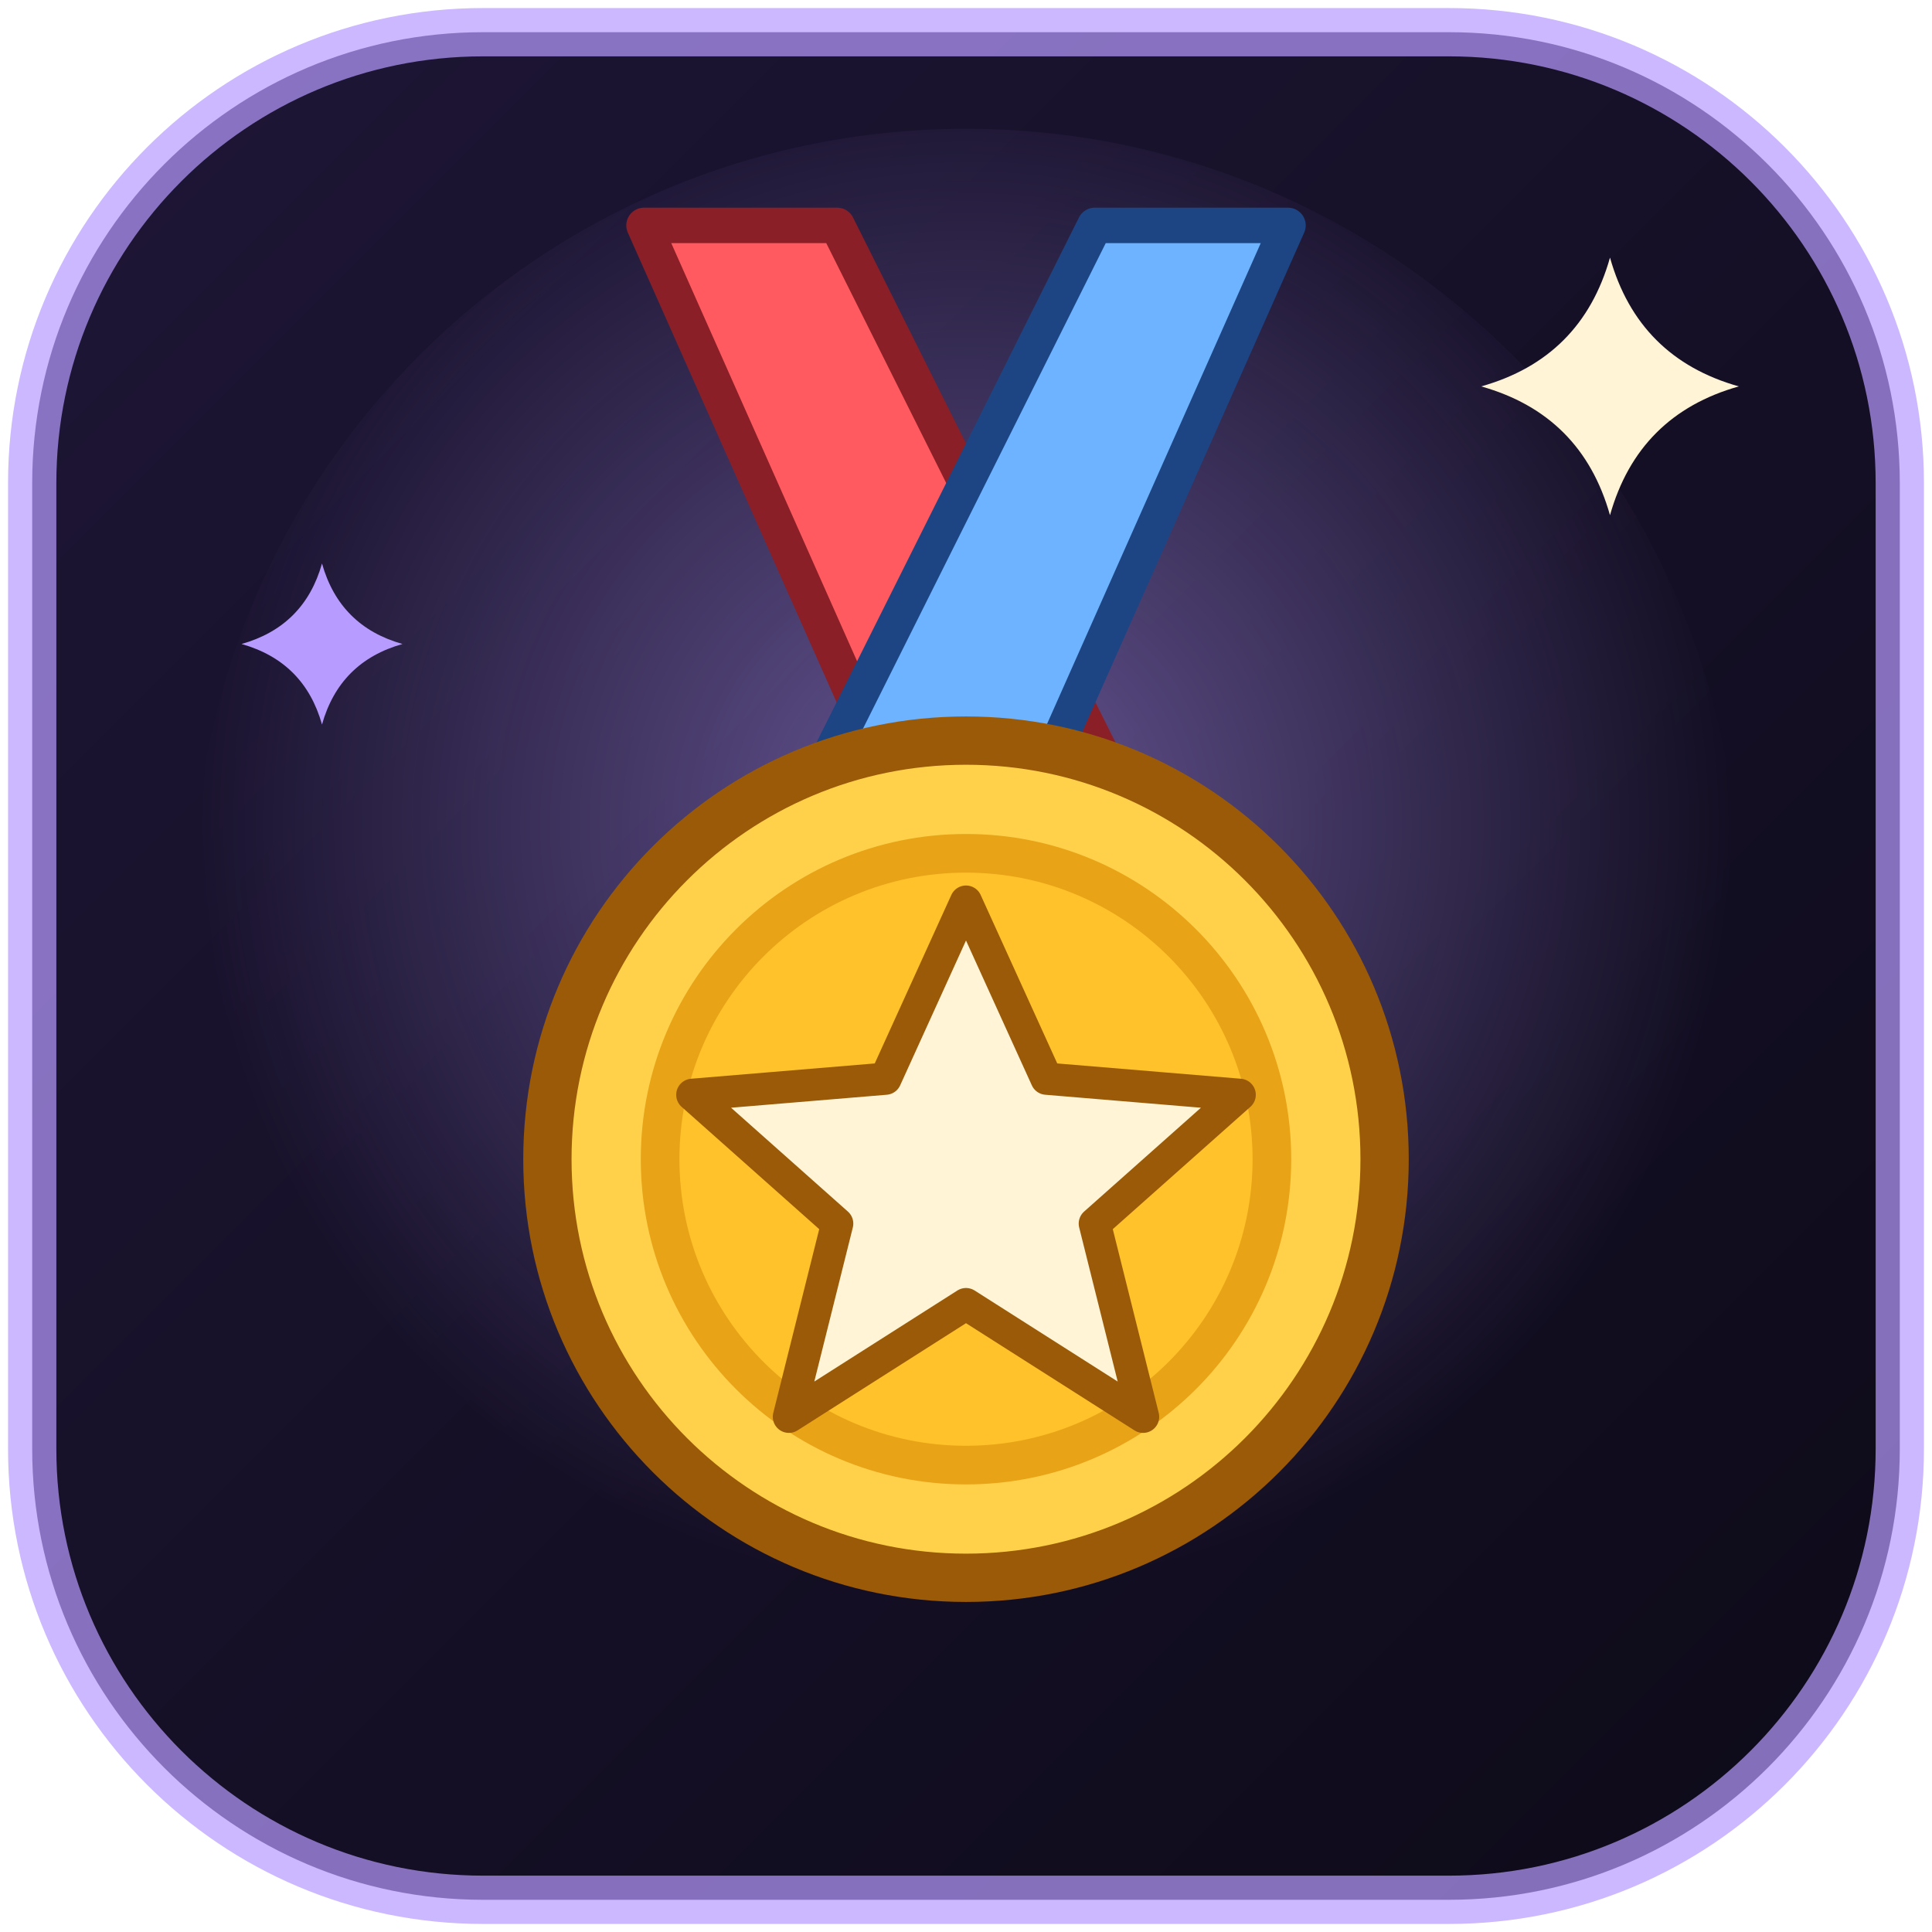
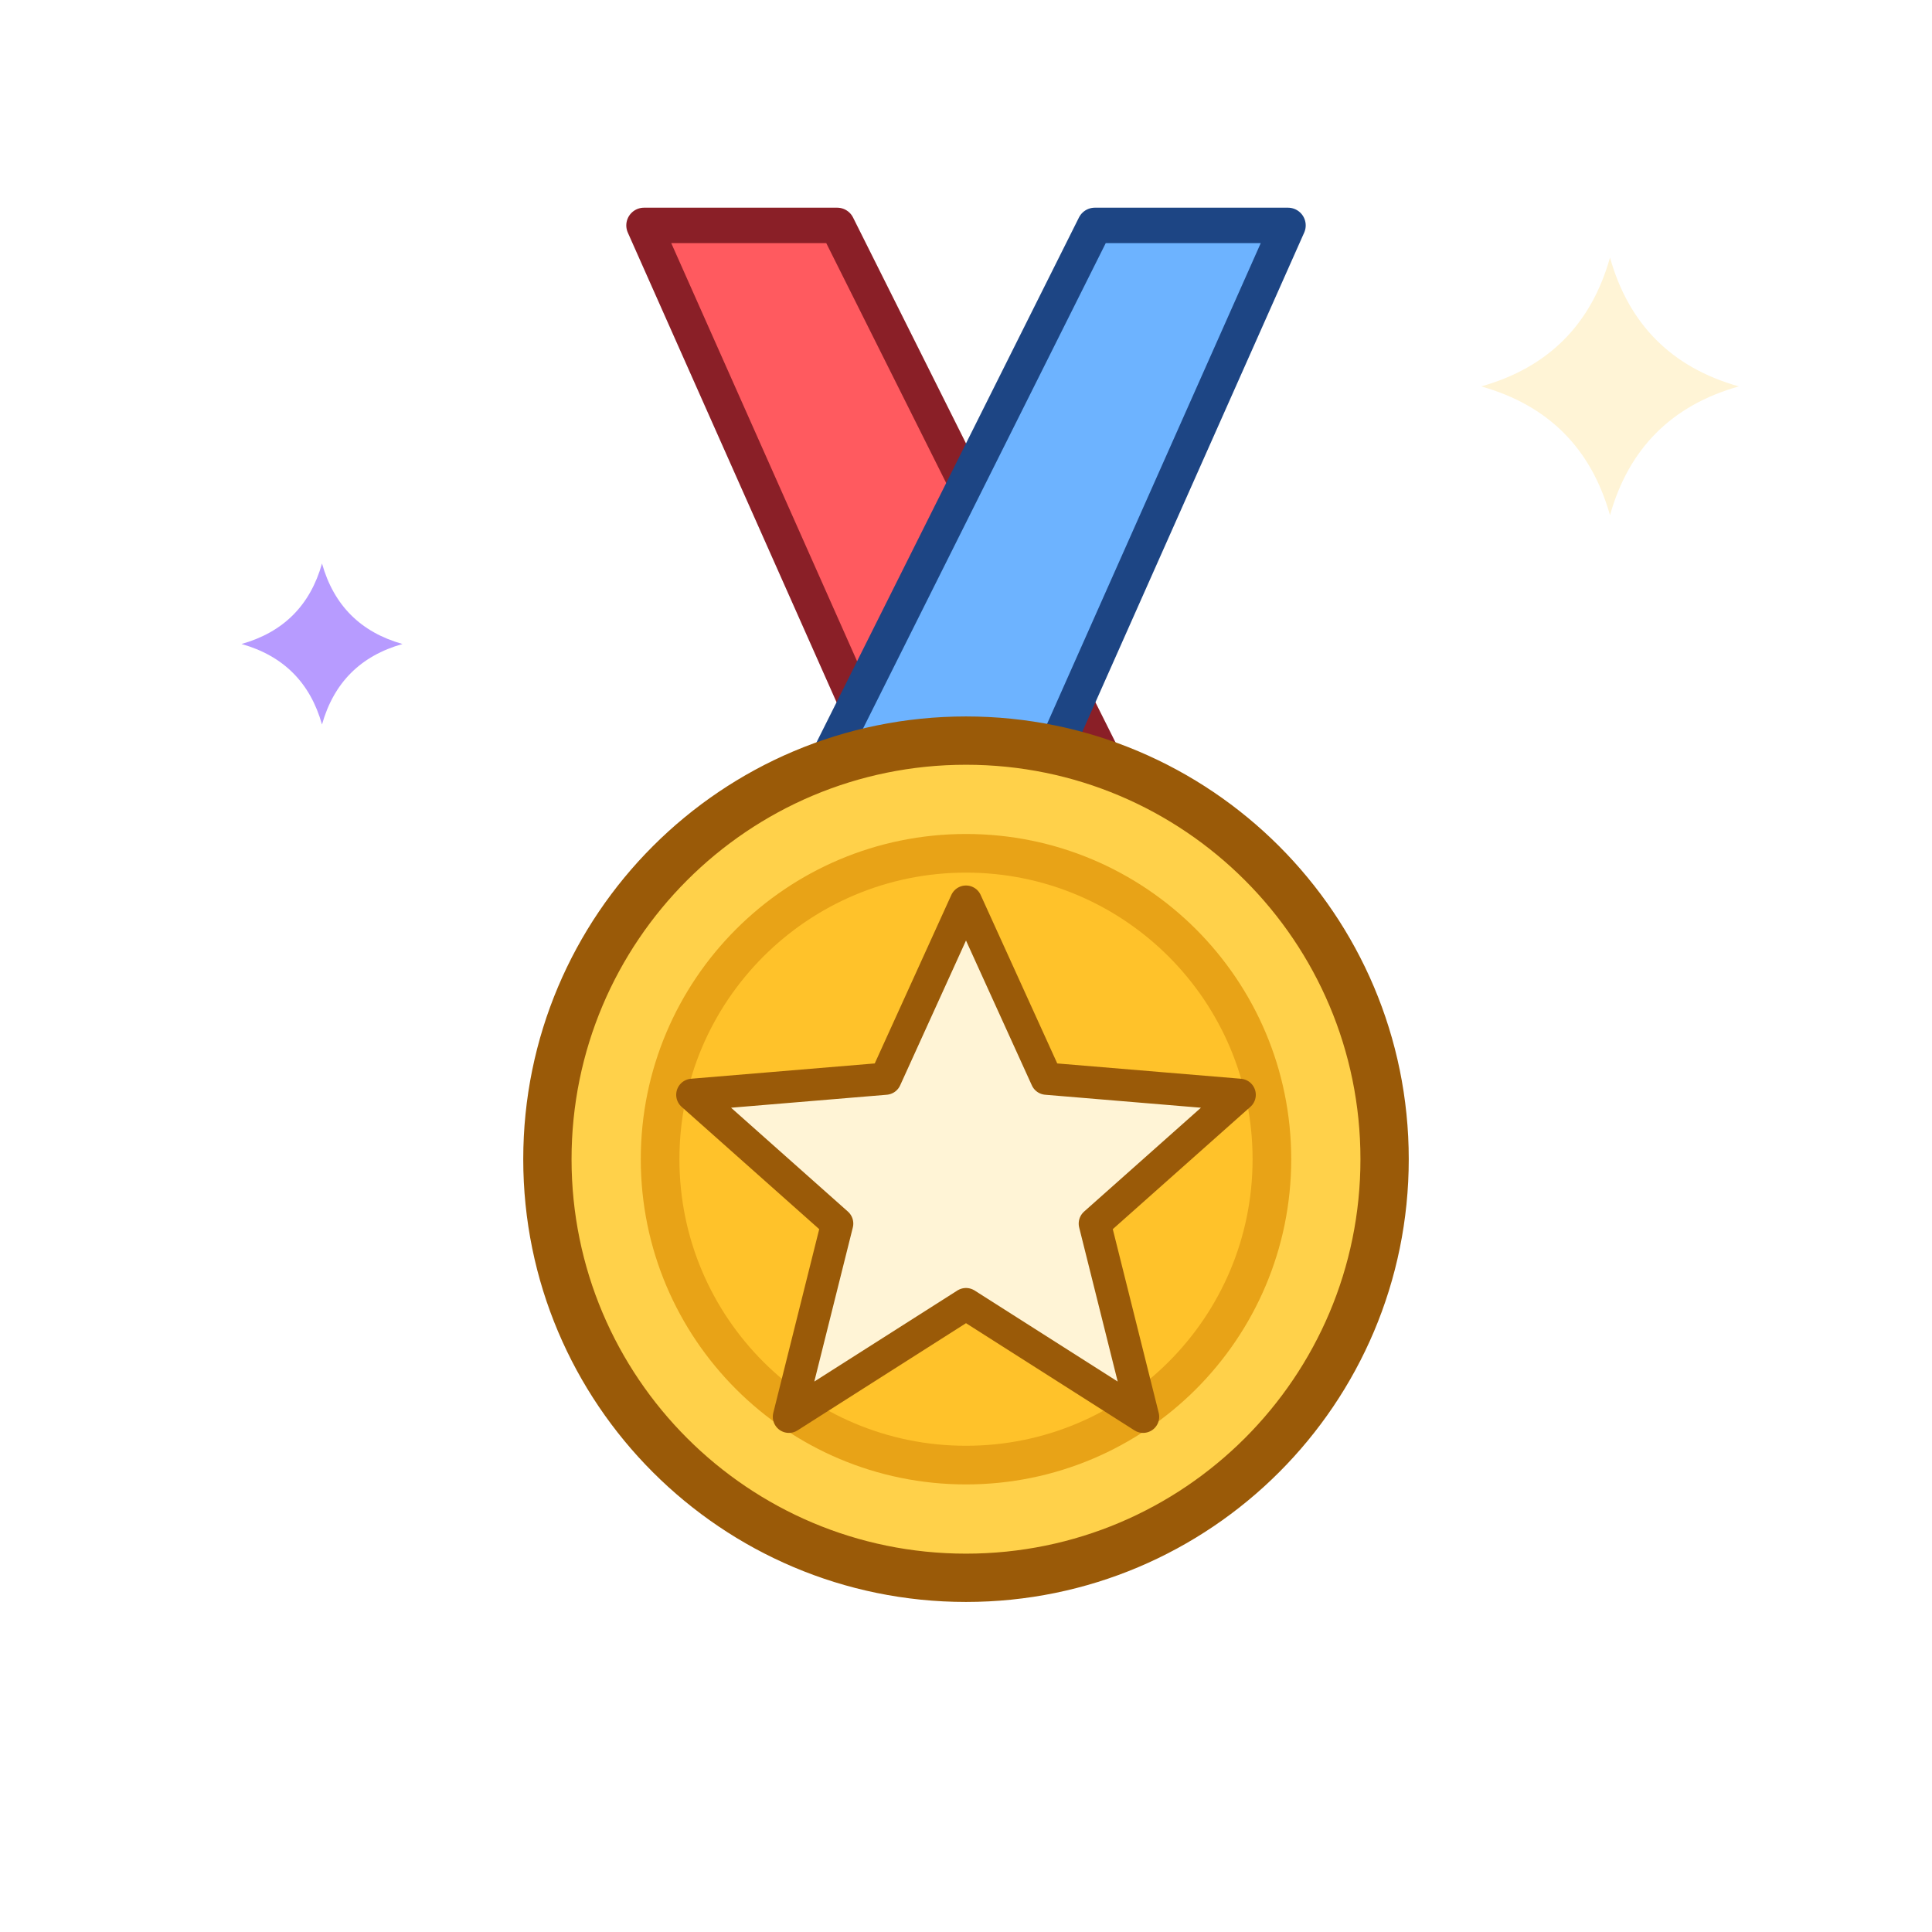
<svg xmlns="http://www.w3.org/2000/svg" viewBox="0 0 120 120">
  <defs>
    <linearGradient id="bg" x1="0" y1="0" x2="1" y2="1">
      <stop offset="0" stop-color="#1e1636" />
      <stop offset="1" stop-color="#0d0a18" />
    </linearGradient>
    <radialGradient id="gl" cx=".5" cy=".45" r=".5">
      <stop offset="0" stop-color="#b79bff" stop-opacity=".5" />
      <stop offset="1" stop-color="#b79bff" stop-opacity="0" />
    </radialGradient>
    <linearGradient id="pp" x1="0" y1="0" x2="0" y2="1">
      <stop offset="0" stop-color="#fff6dc" />
      <stop offset="1" stop-color="#ffe3a0" />
    </linearGradient>
    <linearGradient id="ac" x1="0" y1="0" x2="1" y2="1">
      <stop offset="0" stop-color="#b79bff" />
      <stop offset="1" stop-color="#b79bff" stop-opacity=".75" />
    </linearGradient>
    <linearGradient id="sk" x1="0" y1="0" x2="0" y2="1">
      <stop offset="0" stop-color="#8fd0ff" />
      <stop offset="1" stop-color="#3f7fdc" />
    </linearGradient>
    <linearGradient id="fy" x1="0" y1="0" x2="0" y2="1">
      <stop offset="0" stop-color="#ffd14a" />
      <stop offset="1" stop-color="#f09a12" />
    </linearGradient>
  </defs>
-   <rect x="2" y="2" width="116" height="116" rx="28" fill="url(#bg)" stroke="#b79bff" stroke-opacity=".7" stroke-width="3" />
-   <circle cx="60" cy="56" r="48" fill="url(#gl)" />
  <path d="M40 14 L56 50 H70 L52 14Z" fill="#ff5a5f" stroke="#8a1f27" stroke-width="2.2" stroke-linejoin="round" />
  <path d="M80 14 L64 50 H50 L68 14Z" fill="#6db3ff" stroke="#1d4584" stroke-width="2.2" stroke-linejoin="round" />
  <circle cx="60" cy="72" r="26" fill="#ffd14a" stroke="#9a5a08" stroke-width="3" />
  <circle cx="60" cy="72" r="19" fill="#ffc22a" stroke="#e8a317" stroke-width="2.4" />
  <path d="M60 56 L65 67 L77 68 L68 76 L71 88 L60 81 L49 88 L52 76 L43 68 L55 67Z" fill="#fff4d6" stroke="#9a5a08" stroke-width="2" stroke-linejoin="round" />
  <path d="M100 16 Q101.76 22.24 108 24 Q101.76 25.76 100 32 Q98.24 25.76 92 24 Q98.24 22.24 100 16Z" fill="#fff4d6" />
  <path d="M20 35 Q21.1 38.9 25 40 Q21.1 41.1 20 45 Q18.9 41.1 15 40 Q18.9 38.9 20 35Z" fill="#b79bff" />
</svg>
